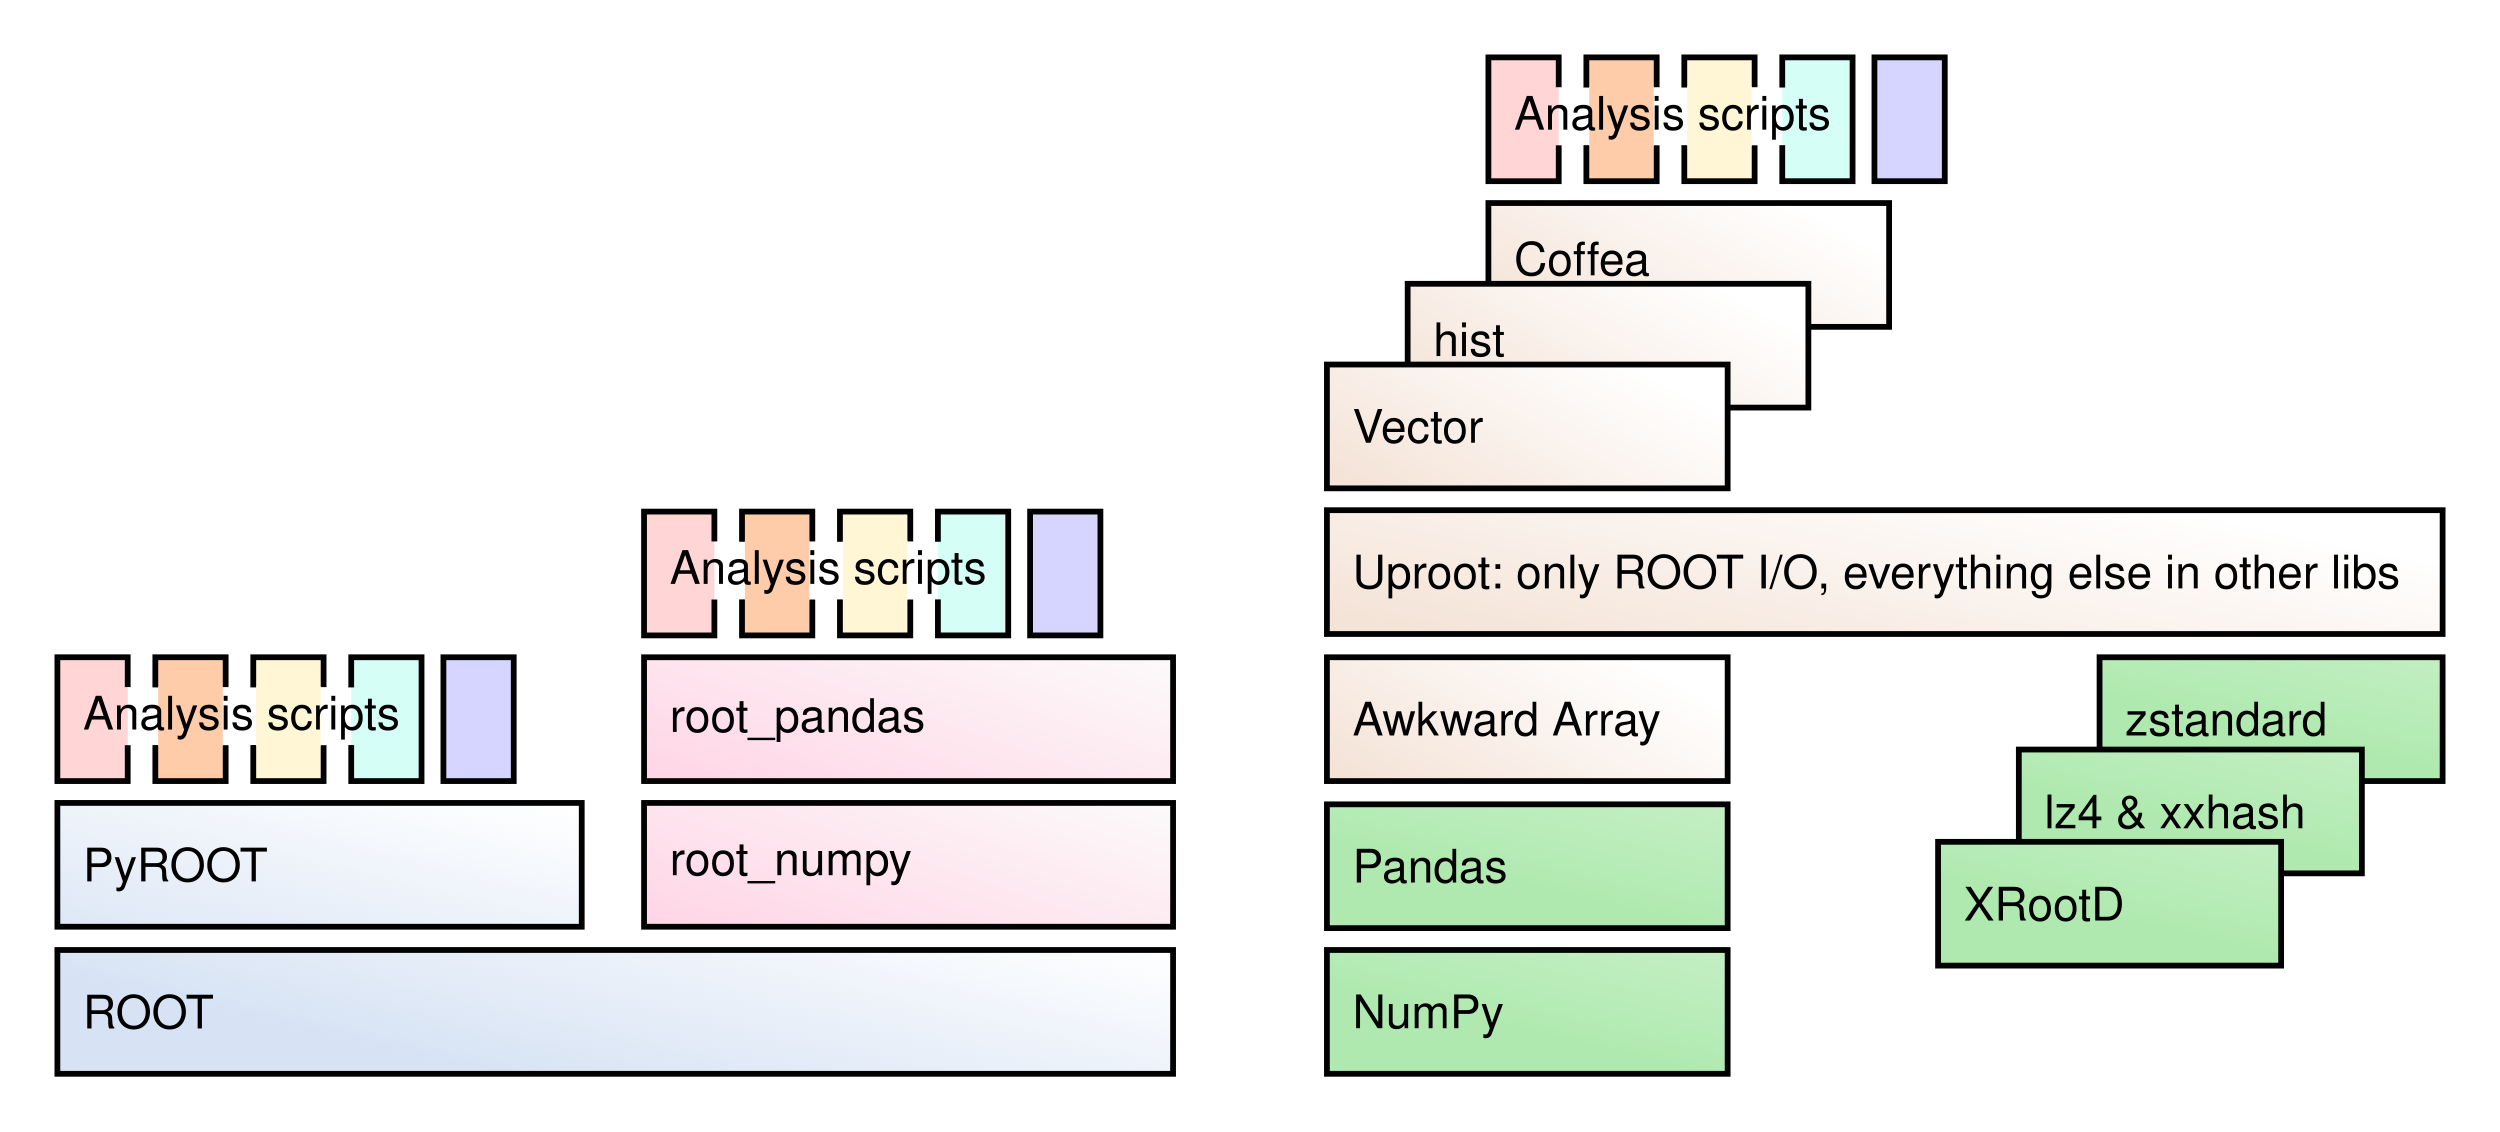
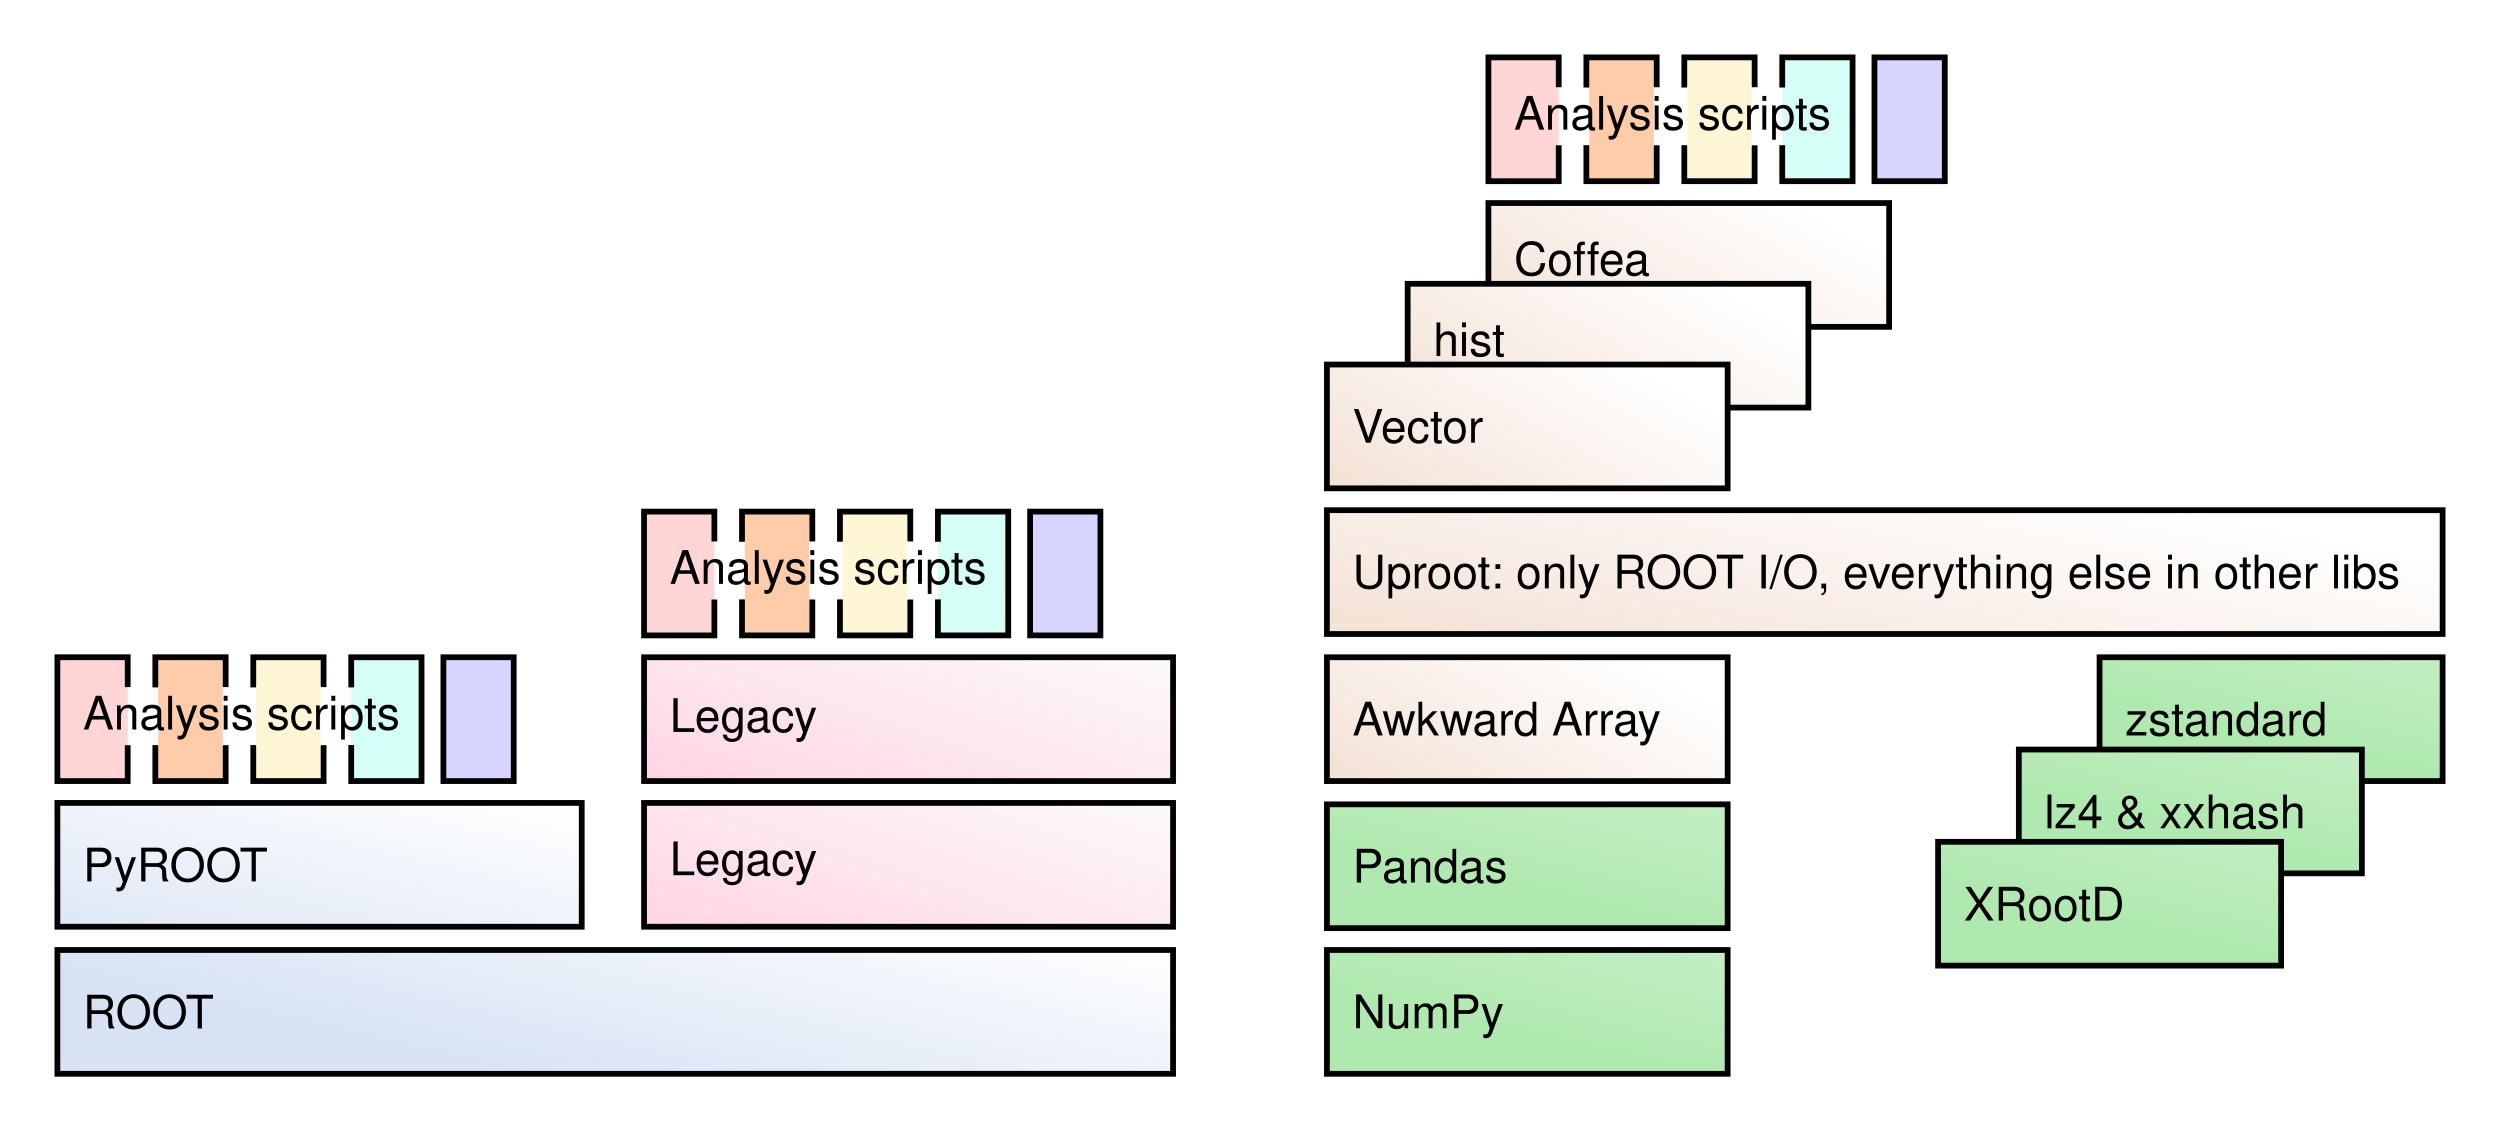
<svg xmlns="http://www.w3.org/2000/svg" xmlns:xlink="http://www.w3.org/1999/xlink" width="229.376mm" height="103.786mm" viewBox="0 0 229.376 103.786" version="1.1" id="svg8">
  <defs id="defs2">
    <linearGradient id="linearGradient4735">
      <stop id="stop4731" offset="0" style="stop-color:#ffd5e5;stop-opacity:1;" />
      <stop id="stop4733" offset="1" style="stop-color:#fcfbfb;stop-opacity:1" />
    </linearGradient>
    <linearGradient id="linearGradient4598">
      <stop id="stop4594" offset="0" style="stop-color:#f4e3d7;stop-opacity:1;" />
      <stop id="stop4596" offset="1" style="stop-color:#ffffff;stop-opacity:1" />
    </linearGradient>
    <linearGradient id="linearGradient961">
      <stop id="stop957" offset="0" style="stop-color:#afe9af;stop-opacity:1;" />
      <stop id="stop959" offset="1" style="stop-color:#f4fcf4;stop-opacity:1" />
    </linearGradient>
    <linearGradient id="linearGradient1137">
      <stop style="stop-color:#ffd5e5;stop-opacity:1;" offset="0" id="stop1133" />
      <stop style="stop-color:#ffd5e5;stop-opacity:0;" offset="1" id="stop1135" />
    </linearGradient>
    <linearGradient id="linearGradient1127">
      <stop style="stop-color:#d7e3f4;stop-opacity:1;" offset="0" id="stop1123" />
      <stop style="stop-color:#d7e3f4;stop-opacity:0;" offset="1" id="stop1125" />
    </linearGradient>
    <linearGradient id="linearGradient928">
      <stop style="stop-color:#f4e3d7;stop-opacity:1;" offset="0" id="stop924" />
      <stop style="stop-color:#f4e3d7;stop-opacity:0;" offset="1" id="stop926" />
    </linearGradient>
    <linearGradient id="linearGradient897">
      <stop style="stop-color:#afe9af;stop-opacity:1;" offset="0" id="stop893" />
      <stop style="stop-color:#afe9af;stop-opacity:0;" offset="1" id="stop895" />
    </linearGradient>
    <linearGradient xlink:href="#linearGradient897" id="linearGradient899" x1="85.558" y1="199.568" x2="100.311" y2="153.813" gradientUnits="userSpaceOnUse" gradientTransform="translate(-45.32837)" />
    <linearGradient gradientTransform="matrix(3.779528,0,0,3.779528,-302.2573,-579.3418)" xlink:href="#linearGradient897" id="linearGradient899-6" x1="88.733" y1="178.401" x2="95.549" y2="153.549" gradientUnits="userSpaceOnUse" />
    <linearGradient xlink:href="#linearGradient928" id="linearGradient930" x1="60.804" y1="178.401" x2="64.679" y2="167.042" gradientUnits="userSpaceOnUse" />
    <linearGradient gradientTransform="matrix(3.779528,0,0,3.779528,-158.8111,-630.3419)" xlink:href="#linearGradient928" id="linearGradient930-7" x1="60.804" y1="178.401" x2="64.679" y2="167.042" gradientUnits="userSpaceOnUse" />
    <linearGradient xlink:href="#linearGradient928" id="linearGradient1033" gradientUnits="userSpaceOnUse" x1="71.628" y1="178.669" x2="96.083" y2="139.915" gradientTransform="translate(-45.32837)" />
    <linearGradient xlink:href="#linearGradient897" id="linearGradient1077" gradientUnits="userSpaceOnUse" x1="85.558" y1="199.568" x2="100.311" y2="153.813" gradientTransform="translate(-45.32837)" />
    <linearGradient xlink:href="#linearGradient1127" id="linearGradient1129" x1="153.269" y1="178.401" x2="159.128" y2="153.549" gradientUnits="userSpaceOnUse" gradientTransform="translate(-15.875)" />
    <linearGradient xlink:href="#linearGradient1127" id="linearGradient1131" x1="153.269" y1="178.401" x2="159.128" y2="153.549" gradientUnits="userSpaceOnUse" gradientTransform="translate(-15.875)" />
    <linearGradient xlink:href="#linearGradient1137" id="linearGradient1139" x1="166.688" y1="164.908" x2="171.79" y2="140.184" gradientUnits="userSpaceOnUse" />
    <linearGradient xlink:href="#linearGradient1137" id="linearGradient1141" x1="166.688" y1="164.908" x2="171.79" y2="140.184" gradientUnits="userSpaceOnUse" />
    <linearGradient xlink:href="#linearGradient1127" id="linearGradient1399" gradientUnits="userSpaceOnUse" gradientTransform="translate(-15.875)" x1="153.269" y1="178.401" x2="159.128" y2="153.549" />
    <linearGradient xlink:href="#linearGradient4735" id="linearGradient1401" gradientUnits="userSpaceOnUse" x1="171.715" y1="171.522" x2="180.257" y2="146.269" />
    <linearGradient xlink:href="#linearGradient1137" id="linearGradient1403" gradientUnits="userSpaceOnUse" x1="166.688" y1="164.908" x2="171.79" y2="140.184" />
    <linearGradient xlink:href="#linearGradient897" id="linearGradient1437" gradientUnits="userSpaceOnUse" gradientTransform="translate(-45.32837)" x1="85.558" y1="199.568" x2="100.311" y2="153.813" />
    <linearGradient xlink:href="#linearGradient4598" id="linearGradient1500" gradientUnits="userSpaceOnUse" gradientTransform="translate(171.6945,-13.4938)" x1="84.35" y1="158.463" x2="89.348" y2="133.741" />
    <linearGradient xlink:href="#linearGradient1127" id="linearGradient1506" gradientUnits="userSpaceOnUse" gradientTransform="translate(-15.875)" x1="153.269" y1="178.401" x2="159.128" y2="153.549" />
    <linearGradient xlink:href="#linearGradient897" id="linearGradient910" gradientUnits="userSpaceOnUse" gradientTransform="translate(-33.1664)" x1="65.549" y1="191.792" x2="74.809" y2="153.439" />
    <linearGradient xlink:href="#linearGradient897" id="linearGradient918" gradientUnits="userSpaceOnUse" gradientTransform="translate(-73.12561)" x1="105.508" y1="191.792" x2="114.769" y2="153.439" />
    <linearGradient xlink:href="#linearGradient961" id="linearGradient926" gradientUnits="userSpaceOnUse" gradientTransform="translate(171.6945,-13.36469)" x1="74.262" y1="191.634" x2="83.189" y2="153.507" />
    <linearGradient xlink:href="#linearGradient897" id="linearGradient938" gradientUnits="userSpaceOnUse" gradientTransform="translate(224.6112,-13.36469)" x1="74.262" y1="191.634" x2="83.189" y2="153.507" />
    <linearGradient xlink:href="#linearGradient928" id="linearGradient1037-3" gradientUnits="userSpaceOnUse" x1="71.628" y1="178.669" x2="96.083" y2="139.915" gradientTransform="matrix(3.779528,0,0,3.779528,-158.811,-630.3419)" />
    <linearGradient xlink:href="#linearGradient961" id="linearGradient1088" gradientUnits="userSpaceOnUse" gradientTransform="translate(235.1768,-31.7565)" x1="74.262" y1="191.634" x2="83.189" y2="153.507" />
    <linearGradient xlink:href="#linearGradient961" id="linearGradient1098" gradientUnits="userSpaceOnUse" gradientTransform="translate(242.5851,-40.22316)" x1="74.262" y1="191.634" x2="83.189" y2="153.507" />
    <linearGradient xlink:href="#linearGradient961" id="linearGradient1167" gradientUnits="userSpaceOnUse" gradientTransform="translate(171.6945,-13.36469)" x1="74.262" y1="191.634" x2="83.189" y2="153.507" />
    <linearGradient xlink:href="#linearGradient4598" id="linearGradient4686" gradientUnits="userSpaceOnUse" gradientTransform="translate(171.6945,13.49378)" x1="58.431" y1="157.962" x2="63.154" y2="132.153" />
    <linearGradient xlink:href="#linearGradient4598" id="linearGradient4690" gradientUnits="userSpaceOnUse" gradientTransform="matrix(0.3591682,0,0,1,198.7909,-5e-6)" x1="84.35" y1="158.463" x2="89.348" y2="133.741" />
    <linearGradient xlink:href="#linearGradient4735" id="linearGradient4739" gradientUnits="userSpaceOnUse" x1="171.715" y1="171.522" x2="180.257" y2="146.269" gradientTransform="translate(0,-13.36469)" />
    <linearGradient xlink:href="#linearGradient961" id="linearGradient950" gradientUnits="userSpaceOnUse" gradientTransform="translate(171.6945,-26.72938)" x1="74.262" y1="191.634" x2="83.189" y2="153.507" />
    <linearGradient xlink:href="#linearGradient961" id="linearGradient969" gradientUnits="userSpaceOnUse" gradientTransform="translate(227.7684,-23.28983)" x1="74.262" y1="191.634" x2="83.189" y2="153.507" />
    <linearGradient xlink:href="#linearGradient4598" id="linearGradient977" gradientUnits="userSpaceOnUse" gradientTransform="matrix(0.3591682,0,0,1,198.7909,-26.85844)" x1="84.35" y1="158.463" x2="89.348" y2="133.741" />
    <linearGradient xlink:href="#linearGradient4598" id="linearGradient981" gradientUnits="userSpaceOnUse" gradientTransform="matrix(0.3591682,0,0,1,206.1993,-34.26678)" x1="84.35" y1="158.463" x2="89.348" y2="133.741" />
    <linearGradient xlink:href="#linearGradient4598" id="linearGradient989" gradientUnits="userSpaceOnUse" gradientTransform="matrix(0.3591682,0,0,1,213.6076,-41.67511)" x1="84.35" y1="158.463" x2="89.348" y2="133.741" />
  </defs>
  <g id="layer1" transform="translate(-92.23203,-79.87971)">
    <path style="opacity:1;vector-effect:none;fill:url(#linearGradient989);fill-opacity:1;fill-rule:evenodd;stroke:#000000;stroke-width:0.529;stroke-linecap:butt;stroke-linejoin:miter;stroke-miterlimit:4;stroke-dasharray:none;stroke-dashoffset:0;stroke-opacity:1" d="m 228.794,98.509 h 36.766 v 11.359 h -36.766 z" id="path987" />
    <path style="opacity:1;vector-effect:none;fill:url(#linearGradient981);fill-opacity:1;fill-rule:evenodd;stroke:#000000;stroke-width:0.529;stroke-linecap:butt;stroke-linejoin:miter;stroke-miterlimit:4;stroke-dasharray:none;stroke-dashoffset:0;stroke-opacity:1" d="m 221.386,105.917 h 36.766 v 11.359 h -36.766 z" id="path979" />
    <path style="opacity:1;vector-effect:none;fill:url(#linearGradient1098);fill-opacity:1;fill-rule:evenodd;stroke:#000000;stroke-width:0.529;stroke-linecap:butt;stroke-linejoin:miter;stroke-miterlimit:4;stroke-dasharray:none;stroke-dashoffset:0;stroke-opacity:1" d="m 284.868,140.184 h 31.475 v 11.359 h -31.475 z" id="rect1090" />
    <text xml:space="preserve" style="font-style:normal;font-variant:normal;font-weight:normal;font-stretch:normal;font-size:4.233px;line-height:1.25;font-family:'Nimbus Sans';-inkscape-font-specification:'Nimbus Sans';text-align:start;letter-spacing:0px;word-spacing:0px;text-anchor:start;fill:#000000;fill-opacity:1;stroke:none;stroke-width:0.265" x="287.219" y="147.358" id="text1094">
      <tspan id="tspan1092" x="287.219" y="147.358" style="stroke-width:0.265">zstandard</tspan>
    </text>
    <path id="path953" d="M 277.46,148.651 H 308.935 V 160.01 H 277.46 Z" style="opacity:1;vector-effect:none;fill:url(#linearGradient1088);fill-opacity:1;fill-rule:evenodd;stroke:#000000;stroke-width:0.529;stroke-linecap:butt;stroke-linejoin:miter;stroke-miterlimit:4;stroke-dasharray:none;stroke-dashoffset:0;stroke-opacity:1" />
    <path style="opacity:1;vector-effect:none;fill:url(#linearGradient950);fill-opacity:1;fill-rule:evenodd;stroke:#000000;stroke-width:0.529;stroke-linecap:butt;stroke-linejoin:miter;stroke-miterlimit:4;stroke-dasharray:none;stroke-dashoffset:0;stroke-opacity:1" d="m 213.978,153.678 h 36.766 v 11.359 h -36.766 z" id="path948" />
    <path id="path4737" d="m 151.325,140.184 h 48.537 v 11.359 h -48.537 z" style="opacity:1;vector-effect:none;fill:url(#linearGradient4739);fill-opacity:1;fill-rule:evenodd;stroke:#000000;stroke-width:0.529;stroke-linecap:butt;stroke-linejoin:miter;stroke-miterlimit:4;stroke-dasharray:none;stroke-dashoffset:0;stroke-opacity:1" />
    <path style="opacity:1;vector-effect:none;fill:url(#linearGradient4690);fill-opacity:1;fill-rule:evenodd;stroke:#000000;stroke-width:0.529;stroke-linecap:butt;stroke-linejoin:miter;stroke-miterlimit:4;stroke-dasharray:none;stroke-dashoffset:0;stroke-opacity:1" d="m 213.978,140.184 h 36.766 v 11.359 h -36.766 z" id="path4688" />
    <path style="opacity:1;vector-effect:none;fill:#ffd5d5;fill-opacity:1;fill-rule:evenodd;stroke:#000000;stroke-width:0.529;stroke-linecap:butt;stroke-linejoin:miter;stroke-miterlimit:4;stroke-dasharray:none;stroke-dashoffset:0;stroke-opacity:1" d="m 235.246,93.212 v 3.292 h -6.452 v -3.303 -5.291 -2.766 h 6.452 v 2.738" id="path1190" />
    <path style="opacity:1;vector-effect:none;fill:#fff6d5;fill-opacity:1;fill-rule:evenodd;stroke:#000000;stroke-width:0.529;stroke-linecap:butt;stroke-linejoin:miter;stroke-miterlimit:4;stroke-dasharray:none;stroke-dashoffset:0;stroke-opacity:1" d="m 246.768,87.91 v -2.766 h 6.452 v 2.738 m 0,5.329 v 3.292 h -6.452 V 93.201" id="path1192" />
    <path id="path1194" d="m 244.233,93.212 v 3.292 h -6.452 V 93.201 m 0,-5.291 v -2.766 h 6.452 v 2.738" style="opacity:1;vector-effect:none;fill:#ffccaa;fill-opacity:1;fill-rule:evenodd;stroke:#000000;stroke-width:0.529;stroke-linecap:butt;stroke-linejoin:miter;stroke-miterlimit:4;stroke-dasharray:none;stroke-dashoffset:0;stroke-opacity:1" />
    <path id="path1196" d="m 238.046,87.803 h 5.92 v 5.482 h -5.92 z" style="opacity:1;vector-effect:none;fill:#ffccaa;fill-opacity:1;fill-rule:evenodd;stroke:none;stroke-width:0.529;stroke-linecap:butt;stroke-linejoin:miter;stroke-miterlimit:4;stroke-dasharray:none;stroke-dashoffset:0;stroke-opacity:1" />
    <path id="path1198" d="m 264.213,85.144 h 6.452 v 11.359 h -6.452 z" style="opacity:1;vector-effect:none;fill:#d5d5ff;fill-opacity:1;fill-rule:evenodd;stroke:#000000;stroke-width:0.529;stroke-linecap:butt;stroke-linejoin:miter;stroke-miterlimit:4;stroke-dasharray:none;stroke-dashoffset:0;stroke-opacity:1" />
    <path style="opacity:1;vector-effect:none;fill:#fff6d5;fill-opacity:1;fill-rule:evenodd;stroke:none;stroke-width:0.529;stroke-linecap:butt;stroke-linejoin:miter;stroke-miterlimit:4;stroke-dasharray:none;stroke-dashoffset:0;stroke-opacity:1" d="m 247.033,87.803 h 5.92 v 5.482 h -5.92 z" id="path1200" />
    <path id="path1202" d="m 255.755,87.91 v -2.766 h 6.452 v 2.738 5.329 3.292 h -6.452 V 93.201" style="opacity:1;vector-effect:none;fill:#d5fff6;fill-opacity:1;fill-rule:evenodd;stroke:#000000;stroke-width:0.529;stroke-linecap:butt;stroke-linejoin:miter;stroke-miterlimit:4;stroke-dasharray:none;stroke-dashoffset:0;stroke-opacity:1" />
    <text xml:space="preserve" style="font-style:normal;font-variant:normal;font-weight:normal;font-stretch:normal;font-size:4.233px;line-height:1.25;font-family:'Nimbus Sans';-inkscape-font-specification:'Nimbus Sans';text-align:start;letter-spacing:0px;word-spacing:0px;text-anchor:start;fill:#000000;fill-opacity:1;stroke:none;stroke-width:0.265" x="231.145" y="91.776" id="text1206">
      <tspan id="tspan1204" x="231.145" y="91.776" style="stroke-width:0.265">Analysis scripts</tspan>
    </text>
    <text id="text1073" y="105.141" x="231.145" style="font-style:normal;font-variant:normal;font-weight:normal;font-stretch:normal;font-size:4.233px;line-height:1.25;font-family:'Nimbus Sans';-inkscape-font-specification:'Nimbus Sans';text-align:start;letter-spacing:0px;word-spacing:0px;text-anchor:start;fill:#000000;fill-opacity:1;stroke:none;stroke-width:0.265" xml:space="preserve">
      <tspan style="stroke-width:0.265" y="105.141" x="231.145" id="tspan1071">Coffea</tspan>
    </text>
    <text xml:space="preserve" style="font-style:normal;font-variant:normal;font-weight:normal;font-stretch:normal;font-size:4.233px;line-height:1.25;font-family:'Nimbus Sans';-inkscape-font-specification:'Nimbus Sans';text-align:start;letter-spacing:0px;word-spacing:0px;text-anchor:start;fill:#000000;fill-opacity:1;stroke:none;stroke-width:0.265" x="223.737" y="112.549" id="text1063">
      <tspan id="tspan1061" x="223.737" y="112.549" style="stroke-width:0.265">hist</tspan>
    </text>
    <path style="opacity:1;vector-effect:none;fill:url(#linearGradient1399);fill-opacity:1;fill-rule:evenodd;stroke:#000000;stroke-width:0.529;stroke-linecap:butt;stroke-linejoin:miter;stroke-miterlimit:4;stroke-dasharray:none;stroke-dashoffset:0;stroke-opacity:1" d="M 97.497,167.042 H 199.862 v 11.359 H 97.497 Z" id="rect1079" />
    <text id="text1083" y="174.242" x="99.847" style="font-style:normal;font-variant:normal;font-weight:normal;font-stretch:normal;font-size:4.233px;line-height:1.25;font-family:'Nimbus Sans';-inkscape-font-specification:'Nimbus Sans';text-align:start;letter-spacing:0px;word-spacing:0px;text-anchor:start;fill:#000000;fill-opacity:1;stroke:none;stroke-width:0.265" xml:space="preserve">
      <tspan style="stroke-width:0.265" y="174.242" x="99.847" id="tspan1081">ROOT</tspan>
    </text>
    <rect y="153.549" x="97.497" height="11.359" width="48.109" id="rect1087" style="opacity:1;vector-effect:none;fill:url(#linearGradient1506);fill-opacity:1;fill-rule:evenodd;stroke:#000000;stroke-width:0.529;stroke-linecap:butt;stroke-linejoin:miter;stroke-miterlimit:4;stroke-dasharray:none;stroke-dashoffset:0;stroke-opacity:1" />
    <text xml:space="preserve" style="font-style:normal;font-variant:normal;font-weight:normal;font-stretch:normal;font-size:4.233px;line-height:1.25;font-family:'Nimbus Sans';-inkscape-font-specification:'Nimbus Sans';text-align:start;letter-spacing:0px;word-spacing:0px;text-anchor:start;fill:#000000;fill-opacity:1;stroke:none;stroke-width:0.265" x="99.847" y="160.748" id="text1091">
      <tspan id="tspan1089" x="99.847" y="160.748" style="stroke-width:0.265">PyROOT</tspan>
    </text>
    <path style="opacity:1;vector-effect:none;fill:url(#linearGradient1401);fill-opacity:1;fill-rule:evenodd;stroke:#000000;stroke-width:0.529;stroke-linecap:butt;stroke-linejoin:miter;stroke-miterlimit:4;stroke-dasharray:none;stroke-dashoffset:0;stroke-opacity:1" d="m 151.325,153.549 h 48.537 v 11.359 h -48.537 z" id="rect1095" />
    <text id="text1109" y="160.181" x="153.676" style="font-style:normal;font-variant:normal;font-weight:normal;font-stretch:normal;font-size:4.233px;line-height:1.25;font-family:'Nimbus Sans';-inkscape-font-specification:'Nimbus Sans';text-align:start;letter-spacing:0px;word-spacing:0px;text-anchor:start;fill:#000000;fill-opacity:1;stroke:none;stroke-width:0.265" xml:space="preserve">
-       <tspan style="stroke-width:0.265" y="160.181" x="153.676" id="tspan1107">root_numpy</tspan>
+       <tspan style="stroke-width:0.265" y="160.181" x="153.676" id="tspan1107">Legacy   </tspan>
    </text>
    <text id="text1115" y="147.034" x="153.676" style="font-style:normal;font-variant:normal;font-weight:normal;font-stretch:normal;font-size:4.233px;line-height:1.25;font-family:'Nimbus Sans';-inkscape-font-specification:'Nimbus Sans';text-align:start;letter-spacing:0px;word-spacing:0px;text-anchor:start;fill:#000000;fill-opacity:1;stroke:none;stroke-width:0.265" xml:space="preserve">
-       <tspan style="stroke-width:0.265" y="147.034" x="153.676" id="tspan1113">root_pandas</tspan>
+       <tspan style="stroke-width:0.265" y="147.034" x="153.676" id="tspan1113">Legacy   </tspan>
    </text>
    <path id="use855" d="m 213.978,126.69 h 102.365 v 11.359 h -102.365 z" style="opacity:1;vector-effect:none;fill:url(#linearGradient1500);fill-opacity:1;fill-rule:evenodd;stroke:#000000;stroke-width:0.529;stroke-linecap:butt;stroke-linejoin:miter;stroke-miterlimit:4;stroke-dasharray:none;stroke-dashoffset:0;stroke-opacity:1" />
    <text xml:space="preserve" style="font-style:normal;font-variant:normal;font-weight:normal;font-stretch:normal;font-size:4.233px;line-height:1.25;font-family:'Nimbus Sans';-inkscape-font-specification:'Nimbus Sans';text-align:start;letter-spacing:0px;word-spacing:0px;text-anchor:start;fill:#000000;fill-opacity:1;stroke:none;stroke-width:0.265" x="216.328" y="133.864" id="text817">
      <tspan id="tspan815" x="216.328" y="133.864" style="stroke-width:0.265">Uproot: only ROOT I/O, everything else in other libs</tspan>
    </text>
    <text xml:space="preserve" style="font-style:normal;font-variant:normal;font-weight:normal;font-stretch:normal;font-size:4.233px;line-height:1.25;font-family:'Nimbus Sans';-inkscape-font-specification:'Nimbus Sans';text-align:start;letter-spacing:0px;word-spacing:0px;text-anchor:start;fill:#000000;fill-opacity:1;stroke:none;stroke-width:0.265" x="216.328" y="147.358" id="text825">
      <tspan id="tspan823" x="216.328" y="147.358" style="stroke-width:0.265">Awkward Array</tspan>
    </text>
    <path id="rect924" d="m 213.978,167.042 h 36.766 v 11.359 h -36.766 z" style="opacity:1;vector-effect:none;fill:url(#linearGradient1167);fill-opacity:1;fill-rule:evenodd;stroke:#000000;stroke-width:0.529;stroke-linecap:butt;stroke-linejoin:miter;stroke-miterlimit:4;stroke-dasharray:none;stroke-dashoffset:0;stroke-opacity:1" />
    <path style="opacity:1;vector-effect:none;fill:#ffd5d5;fill-opacity:1;fill-rule:evenodd;stroke:#000000;stroke-width:0.529;stroke-linecap:butt;stroke-linejoin:miter;stroke-miterlimit:4;stroke-dasharray:none;stroke-dashoffset:0;stroke-opacity:1" d="m 103.949,148.251 v 3.292 h -6.452 v -3.303 -5.291 -2.766 h 6.452 v 2.738" id="path950" />
    <path style="opacity:1;vector-effect:none;fill:#fff6d5;fill-opacity:1;fill-rule:evenodd;stroke:#000000;stroke-width:0.529;stroke-linecap:butt;stroke-linejoin:miter;stroke-miterlimit:4;stroke-dasharray:none;stroke-dashoffset:0;stroke-opacity:1" d="m 115.47,142.95 v -2.766 h 6.452 v 2.738 m 0,5.329 v 3.292 h -6.452 v -3.303" id="path952" />
    <path id="path954" d="m 112.936,148.251 v 3.292 h -6.452 v -3.303 m 0,-5.291 v -2.766 h 6.452 v 2.738" style="opacity:1;vector-effect:none;fill:#ffccaa;fill-opacity:1;fill-rule:evenodd;stroke:#000000;stroke-width:0.529;stroke-linecap:butt;stroke-linejoin:miter;stroke-miterlimit:4;stroke-dasharray:none;stroke-dashoffset:0;stroke-opacity:1" />
    <path id="path956" d="m 106.748,142.843 h 5.92 v 5.482 h -5.92 z" style="opacity:1;vector-effect:none;fill:#ffccaa;fill-opacity:1;fill-rule:evenodd;stroke:none;stroke-width:0.529;stroke-linecap:butt;stroke-linejoin:miter;stroke-miterlimit:4;stroke-dasharray:none;stroke-dashoffset:0;stroke-opacity:1" />
    <path id="path958" d="m 132.915,140.184 h 6.452 v 11.359 h -6.452 z" style="opacity:1;vector-effect:none;fill:#d5d5ff;fill-opacity:1;fill-rule:evenodd;stroke:#000000;stroke-width:0.529;stroke-linecap:butt;stroke-linejoin:miter;stroke-miterlimit:4;stroke-dasharray:none;stroke-dashoffset:0;stroke-opacity:1" />
    <path style="opacity:1;vector-effect:none;fill:#fff6d5;fill-opacity:1;fill-rule:evenodd;stroke:none;stroke-width:0.529;stroke-linecap:butt;stroke-linejoin:miter;stroke-miterlimit:4;stroke-dasharray:none;stroke-dashoffset:0;stroke-opacity:1" d="m 115.735,142.843 h 5.92 v 5.482 h -5.92 z" id="path960" />
    <path id="path962" d="m 124.457,142.95 v -2.766 h 6.452 v 2.738 5.329 3.292 h -6.452 v -3.303" style="opacity:1;vector-effect:none;fill:#d5fff6;fill-opacity:1;fill-rule:evenodd;stroke:#000000;stroke-width:0.529;stroke-linecap:butt;stroke-linejoin:miter;stroke-miterlimit:4;stroke-dasharray:none;stroke-dashoffset:0;stroke-opacity:1" />
    <text xml:space="preserve" style="font-style:normal;font-variant:normal;font-weight:normal;font-stretch:normal;font-size:4.233px;line-height:1.25;font-family:'Nimbus Sans';-inkscape-font-specification:'Nimbus Sans';text-align:start;letter-spacing:0px;word-spacing:0px;text-anchor:start;fill:#000000;fill-opacity:1;stroke:none;stroke-width:0.265" x="99.847" y="146.816" id="text966">
      <tspan id="tspan964" x="99.847" y="146.816" style="stroke-width:0.265">Analysis scripts</tspan>
    </text>
    <path id="path968" d="m 157.777,134.887 v 3.292 h -6.452 v -3.303 -5.291 -2.766 h 6.452 v 2.738" style="opacity:1;vector-effect:none;fill:#ffd5d5;fill-opacity:1;fill-rule:evenodd;stroke:#000000;stroke-width:0.529;stroke-linecap:butt;stroke-linejoin:miter;stroke-miterlimit:4;stroke-dasharray:none;stroke-dashoffset:0;stroke-opacity:1" />
    <path id="path970" d="m 169.299,129.585 v -2.766 h 6.452 v 2.738 m 0,5.329 v 3.292 h -6.452 v -3.303" style="opacity:1;vector-effect:none;fill:#fff6d5;fill-opacity:1;fill-rule:evenodd;stroke:#000000;stroke-width:0.529;stroke-linecap:butt;stroke-linejoin:miter;stroke-miterlimit:4;stroke-dasharray:none;stroke-dashoffset:0;stroke-opacity:1" />
    <path style="opacity:1;vector-effect:none;fill:#ffccaa;fill-opacity:1;fill-rule:evenodd;stroke:#000000;stroke-width:0.529;stroke-linecap:butt;stroke-linejoin:miter;stroke-miterlimit:4;stroke-dasharray:none;stroke-dashoffset:0;stroke-opacity:1" d="m 166.764,134.887 v 3.292 H 160.312 v -3.303 m 0,-5.291 v -2.766 h 6.452 v 2.738" id="path972" />
    <path style="opacity:1;vector-effect:none;fill:#ffccaa;fill-opacity:1;fill-rule:evenodd;stroke:none;stroke-width:0.529;stroke-linecap:butt;stroke-linejoin:miter;stroke-miterlimit:4;stroke-dasharray:none;stroke-dashoffset:0;stroke-opacity:1" d="m 160.576,129.478 h 5.92 v 5.482 h -5.92 z" id="path974" />
    <path style="opacity:1;vector-effect:none;fill:#d5d5ff;fill-opacity:1;fill-rule:evenodd;stroke:#000000;stroke-width:0.529;stroke-linecap:butt;stroke-linejoin:miter;stroke-miterlimit:4;stroke-dasharray:none;stroke-dashoffset:0;stroke-opacity:1" d="m 186.744,126.819 h 6.452 v 11.359 h -6.452 z" id="path976" />
    <path id="path978" d="m 169.564,129.478 h 5.92 v 5.482 h -5.92 z" style="opacity:1;vector-effect:none;fill:#fff6d5;fill-opacity:1;fill-rule:evenodd;stroke:none;stroke-width:0.529;stroke-linecap:butt;stroke-linejoin:miter;stroke-miterlimit:4;stroke-dasharray:none;stroke-dashoffset:0;stroke-opacity:1" />
    <path style="opacity:1;vector-effect:none;fill:#d5fff6;fill-opacity:1;fill-rule:evenodd;stroke:#000000;stroke-width:0.529;stroke-linecap:butt;stroke-linejoin:miter;stroke-miterlimit:4;stroke-dasharray:none;stroke-dashoffset:0;stroke-opacity:1" d="m 178.286,129.585 v -2.766 h 6.452 v 2.738 5.329 3.292 h -6.452 v -3.303" id="path980" />
    <text id="text984" y="133.451" x="153.676" style="font-style:normal;font-variant:normal;font-weight:normal;font-stretch:normal;font-size:4.233px;line-height:1.25;font-family:'Nimbus Sans';-inkscape-font-specification:'Nimbus Sans';text-align:start;letter-spacing:0px;word-spacing:0px;text-anchor:start;fill:#000000;fill-opacity:1;stroke:none;stroke-width:0.265" xml:space="preserve">
      <tspan style="stroke-width:0.265" y="133.451" x="153.676" id="tspan982">Analysis scripts</tspan>
    </text>
    <text id="text1084" y="155.873" x="279.811" style="font-style:normal;font-variant:normal;font-weight:normal;font-stretch:normal;font-size:4.233px;line-height:1.25;font-family:'Nimbus Sans';-inkscape-font-specification:'Nimbus Sans';text-align:start;letter-spacing:0px;word-spacing:0px;text-anchor:start;fill:#000000;fill-opacity:1;stroke:none;stroke-width:0.265" xml:space="preserve">
      <tspan style="stroke-width:0.265" y="155.873" x="279.811" id="tspan1082">lz4 &amp; xxhash</tspan>
    </text>
    <text xml:space="preserve" style="font-style:normal;font-variant:normal;font-weight:normal;font-stretch:normal;font-size:4.233px;line-height:1.25;font-family:'Nimbus Sans';-inkscape-font-specification:'Nimbus Sans';text-align:start;letter-spacing:0px;word-spacing:0px;text-anchor:start;fill:#000000;fill-opacity:1;stroke:none;stroke-width:0.265" x="216.328" y="160.852" id="text982">
      <tspan id="tspan980" x="216.328" y="160.852" style="stroke-width:0.265">Pandas</tspan>
    </text>
    <text id="text942" y="174.216" x="216.328" style="font-style:normal;font-variant:normal;font-weight:normal;font-stretch:normal;font-size:4.233px;line-height:1.25;font-family:'Nimbus Sans';-inkscape-font-specification:'Nimbus Sans';text-align:start;letter-spacing:0px;word-spacing:0px;text-anchor:start;fill:#000000;fill-opacity:1;stroke:none;stroke-width:0.265" xml:space="preserve">
      <tspan style="stroke-width:0.265" y="174.216" x="216.328" id="tspan940">NumPy</tspan>
    </text>
    <path id="path961" d="m 270.052,157.117 h 31.475 v 11.359 h -31.475 z" style="opacity:1;vector-effect:none;fill:url(#linearGradient969);fill-opacity:1;fill-rule:evenodd;stroke:#000000;stroke-width:0.529;stroke-linecap:butt;stroke-linejoin:miter;stroke-miterlimit:4;stroke-dasharray:none;stroke-dashoffset:0;stroke-opacity:1" />
    <text xml:space="preserve" style="font-style:normal;font-variant:normal;font-weight:normal;font-stretch:normal;font-size:4.233px;line-height:1.25;font-family:'Nimbus Sans';-inkscape-font-specification:'Nimbus Sans';text-align:start;letter-spacing:0px;word-spacing:0px;text-anchor:start;fill:#000000;fill-opacity:1;stroke:none;stroke-width:0.265" x="272.402" y="164.34" id="text965">
      <tspan id="tspan963" x="272.402" y="164.34" style="stroke-width:0.265">XRootD</tspan>
    </text>
    <path id="path971" d="m 213.978,113.326 h 36.766 v 11.359 h -36.766 z" style="opacity:1;vector-effect:none;fill:url(#linearGradient977);fill-opacity:1;fill-rule:evenodd;stroke:#000000;stroke-width:0.529;stroke-linecap:butt;stroke-linejoin:miter;stroke-miterlimit:4;stroke-dasharray:none;stroke-dashoffset:0;stroke-opacity:1" />
    <text id="text975" y="120.499" x="216.328" style="font-style:normal;font-variant:normal;font-weight:normal;font-stretch:normal;font-size:4.233px;line-height:1.25;font-family:'Nimbus Sans';-inkscape-font-specification:'Nimbus Sans';text-align:start;letter-spacing:0px;word-spacing:0px;text-anchor:start;fill:#000000;fill-opacity:1;stroke:none;stroke-width:0.265" xml:space="preserve">
      <tspan style="stroke-width:0.265" y="120.499" x="216.328" id="tspan973">Vector</tspan>
    </text>
  </g>
</svg>
